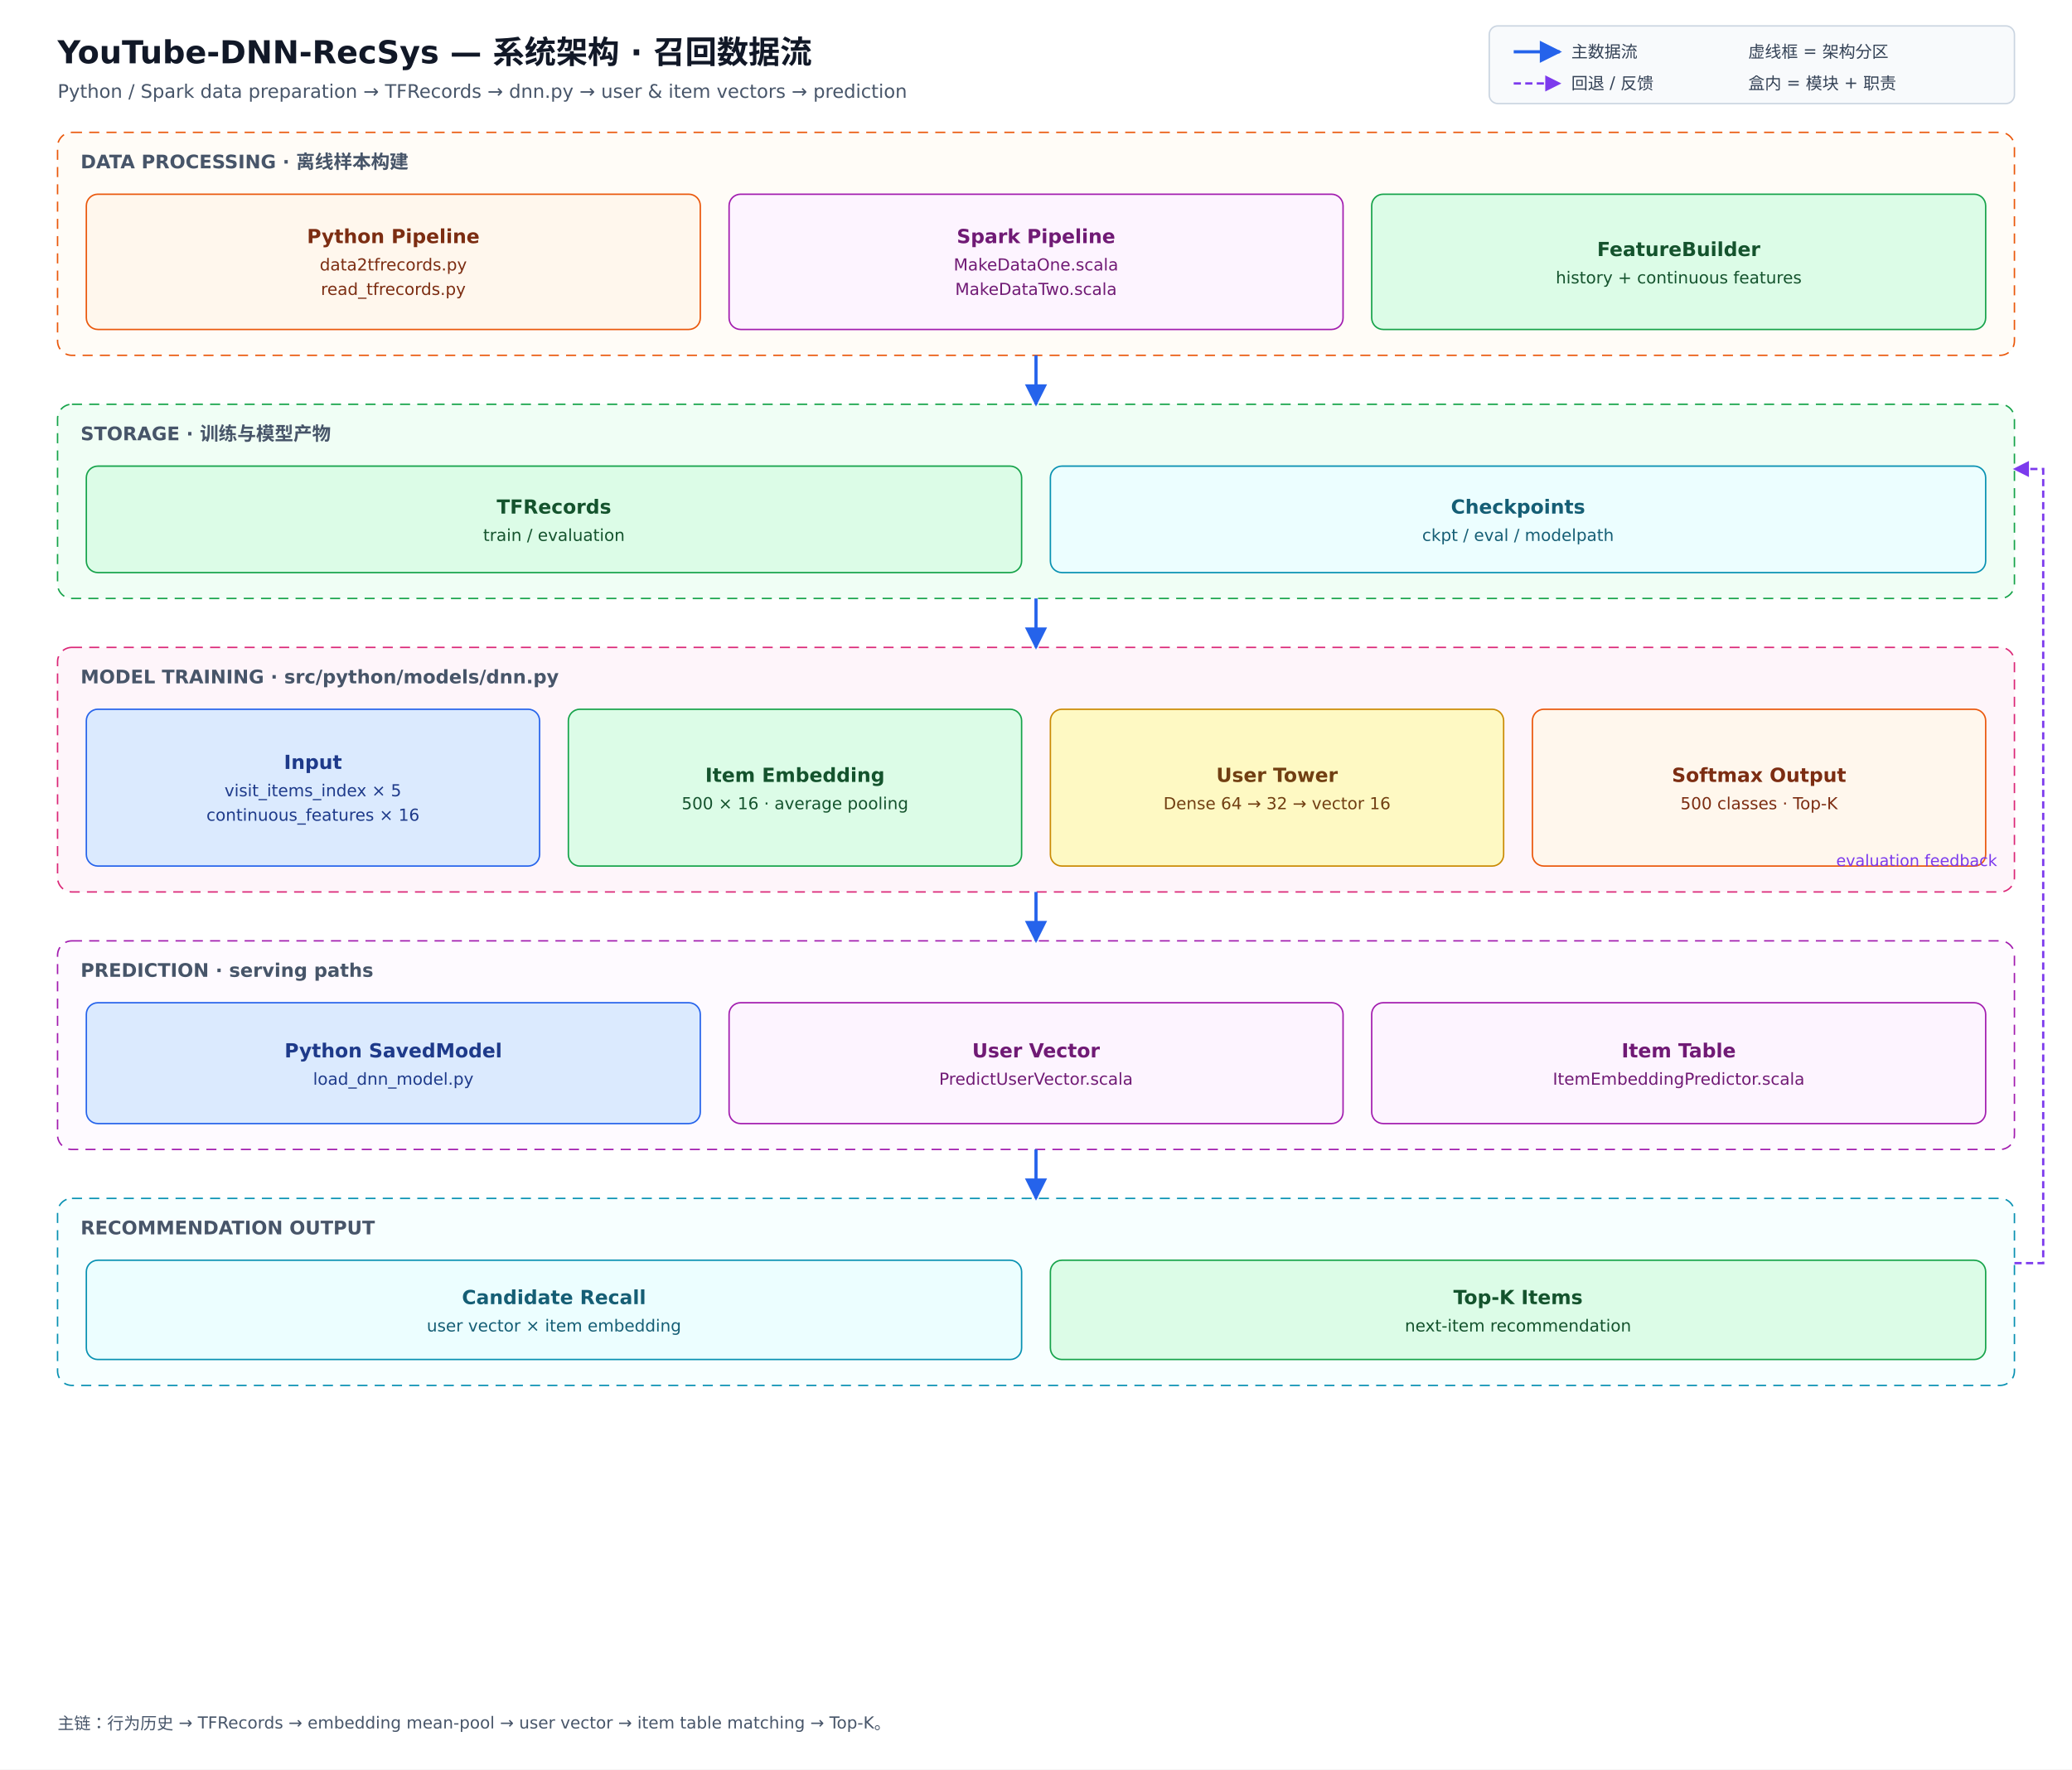
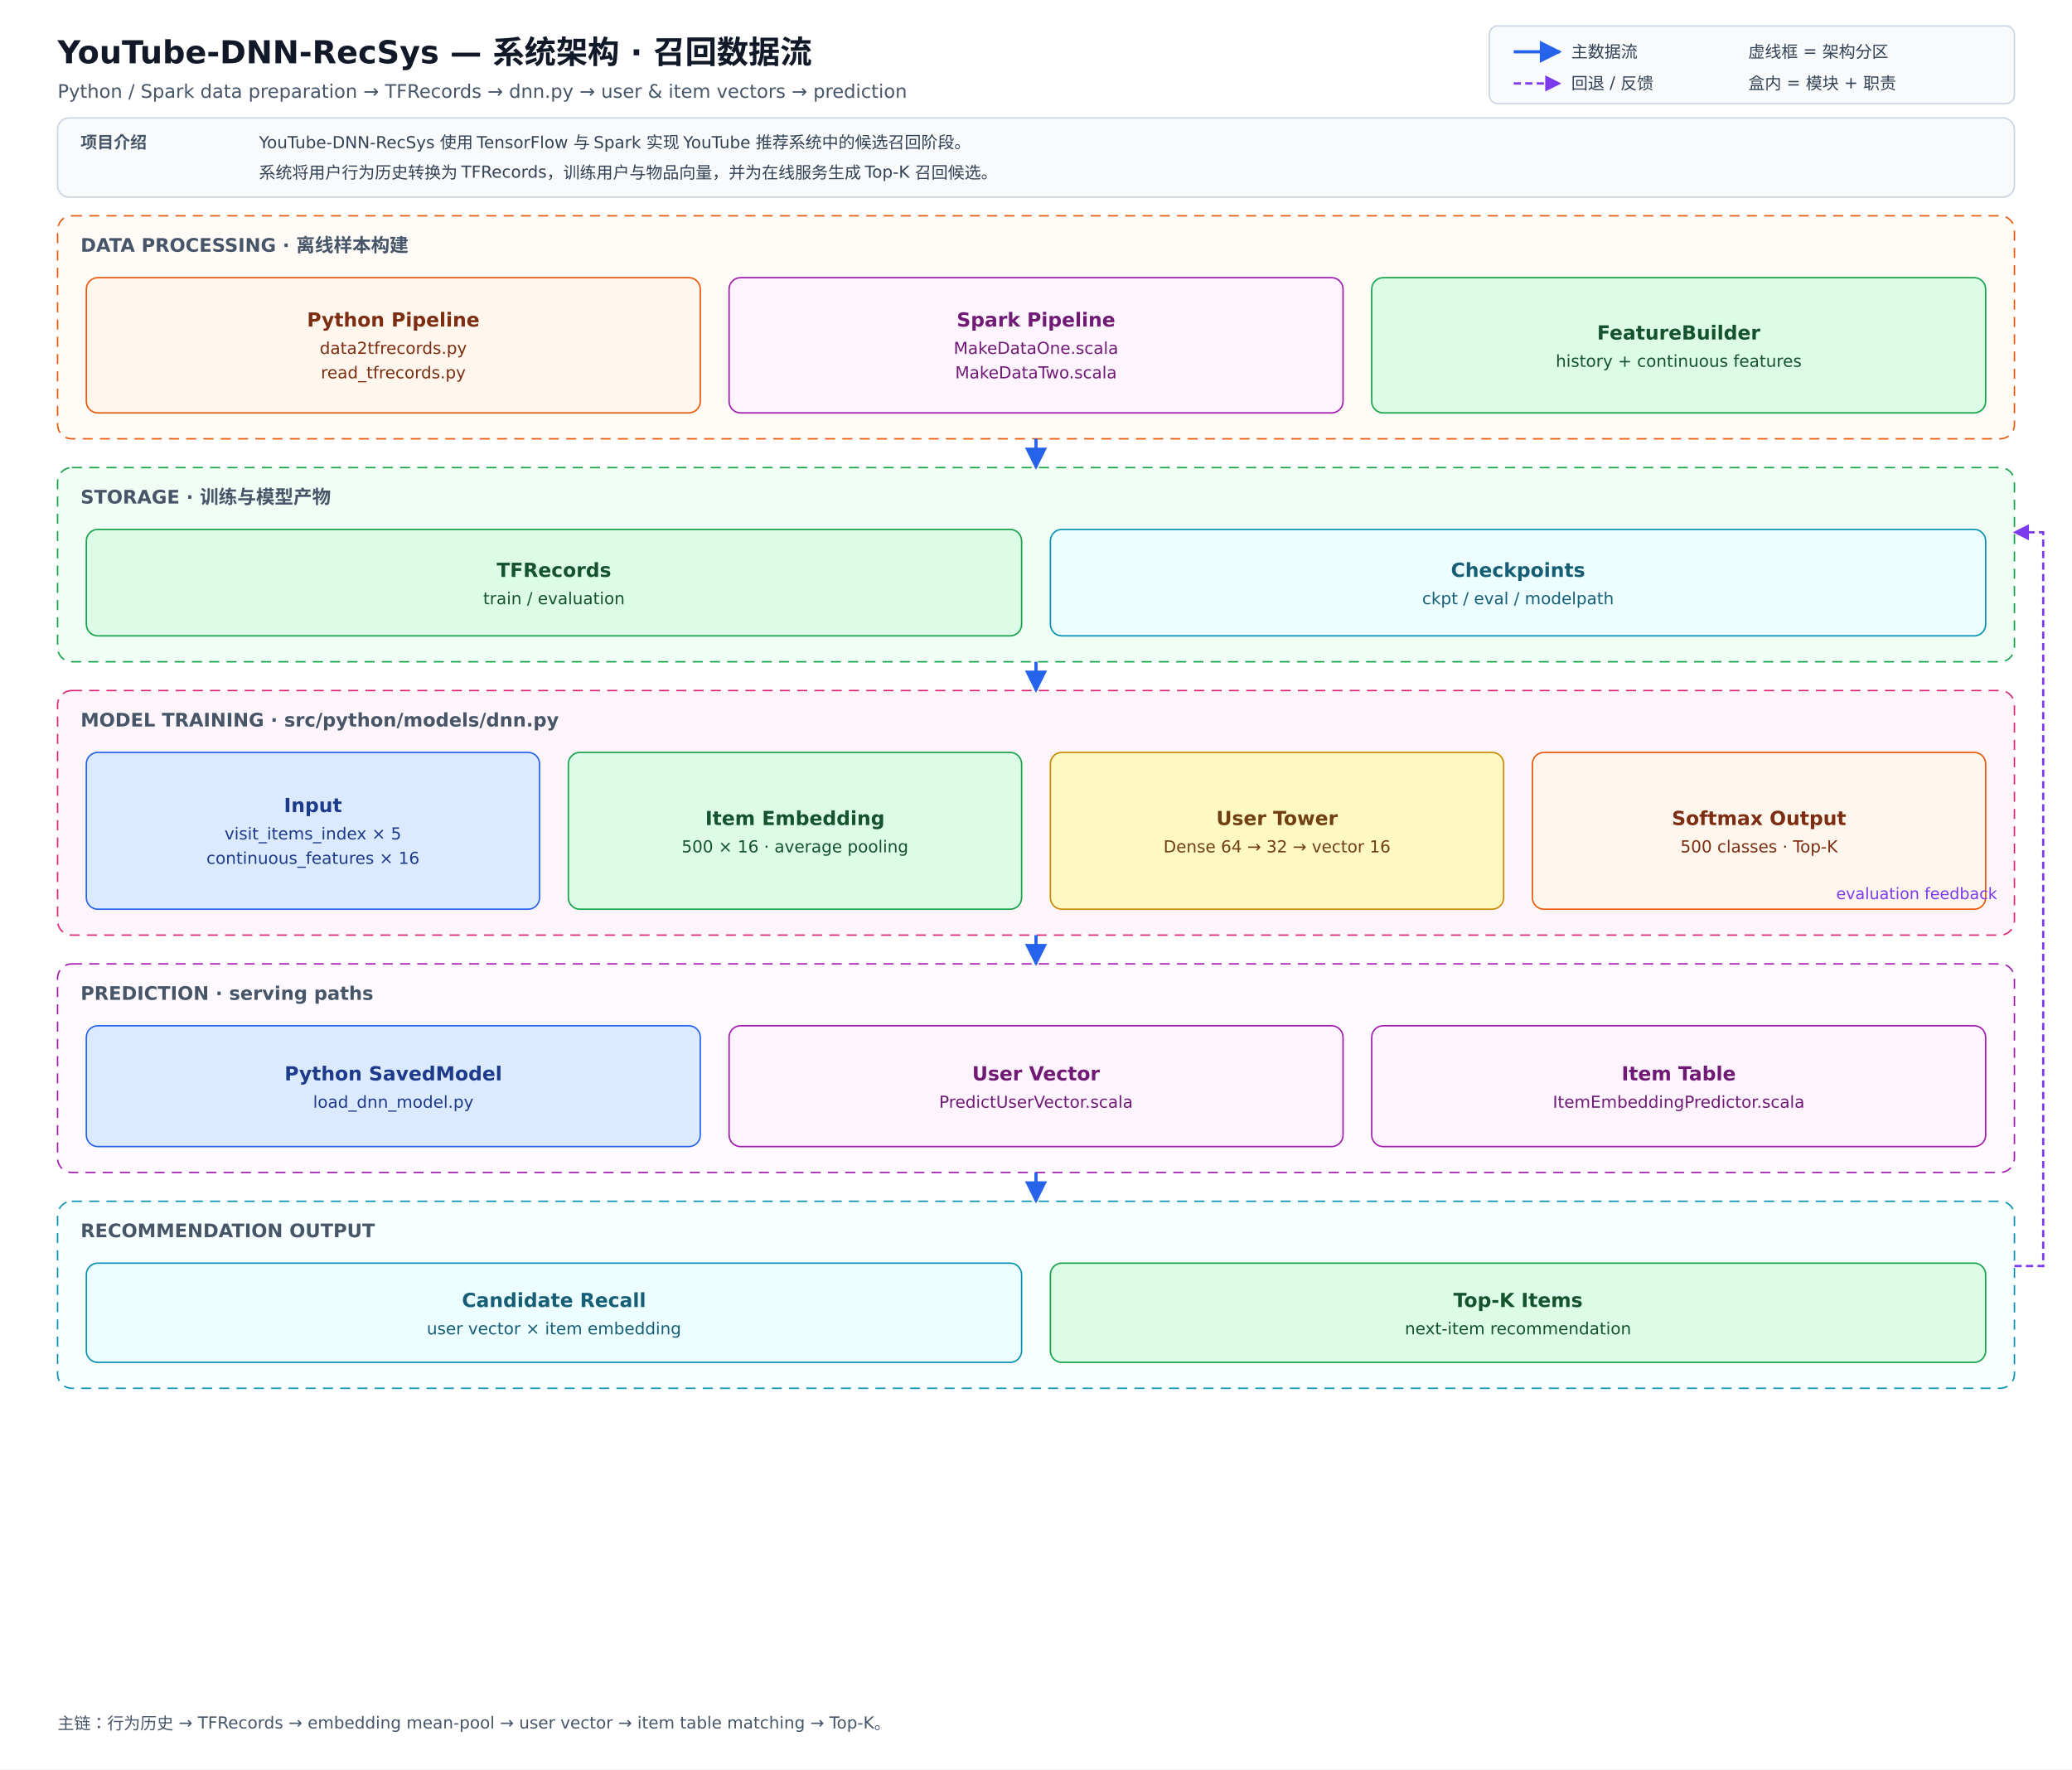
<svg xmlns="http://www.w3.org/2000/svg" viewBox="0 0 1440 1230" font-family="WenQuanYi Micro Hei, DejaVu Sans, sans-serif">
  <defs>
    <marker id="arr" viewBox="0 0 10 10" refX="9" refY="5" markerWidth="7" markerHeight="7" orient="auto">
      <path d="M0,0 L10,5 L0,10 z" fill="#2563eb" />
    </marker>
    <marker id="arrP" viewBox="0 0 10 10" refX="9" refY="5" markerWidth="7" markerHeight="7" orient="auto">
      <path d="M0,0 L10,5 L0,10 z" fill="#7c3aed" />
    </marker>
  </defs>
  <rect x="0" y="0" width="1440" height="1230" fill="#ffffff" />
  <text x="40" y="44" font-size="22" fill="#111827" font-weight="700" text-anchor="start">YouTube-DNN-RecSys — 系统架构 · 召回数据流</text>
  <text x="40" y="68" font-size="13" fill="#475569" font-weight="400" text-anchor="start">Python / Spark data preparation → TFRecords → dnn.py → user &amp; item vectors → prediction</text>
  <rect x="1035" y="18" width="365" height="54" rx="6" fill="#f8fafc" stroke="#cbd5e1" />
  <line x1="1052" y1="36" x2="1084" y2="36" stroke="#2563eb" stroke-width="2.2" marker-end="url(#arr)" />
  <text x="1092" y="40" font-size="11.5" fill="#334155" font-weight="400" text-anchor="start">主数据流</text>
  <line x1="1052" y1="58" x2="1084" y2="58" stroke="#7c3aed" stroke-width="1.6" stroke-dasharray="5,3" marker-end="url(#arrP)" />
  <text x="1092" y="62" font-size="11.5" fill="#334155" font-weight="400" text-anchor="start">回退 / 反馈</text>
  <text x="1215" y="40" font-size="11.5" fill="#334155" font-weight="400" text-anchor="start">虚线框 = 架构分区</text>
  <text x="1215" y="62" font-size="11.5" fill="#334155" font-weight="400" text-anchor="start">盒内 = 模块 + 职责</text>
-   <rect x="40" y="92" width="1360" height="155" rx="10" fill="#fff7ed" fill-opacity="0.42" stroke="#ea580c" stroke-dasharray="7,5" />
-   <text x="56" y="117" font-size="13" fill="#475569" font-weight="700" text-anchor="start">DATA PROCESSING · 离线样本构建</text>
-   <rect x="60.0" y="135" width="426.7" height="94" rx="8" fill="#fff7ed" stroke="#ea580c" />
-   <text x="273.333" y="169.0" font-size="13.5" fill="#7c2d12" font-weight="700" text-anchor="middle">Python Pipeline</text>
-   <text x="273.333" y="188.0" font-size="11.5" fill="#7c2d12" font-weight="400" text-anchor="middle">data2tfrecords.py</text>
-   <text x="273.333" y="205.0" font-size="11.5" fill="#7c2d12" font-weight="400" text-anchor="middle">read_tfrecords.py</text>
-   <rect x="506.7" y="135" width="426.7" height="94" rx="8" fill="#fdf4ff" stroke="#a21caf" />
-   <text x="720.0" y="169.0" font-size="13.5" fill="#701a75" font-weight="700" text-anchor="middle">Spark Pipeline</text>
-   <text x="720.0" y="188.0" font-size="11.5" fill="#701a75" font-weight="400" text-anchor="middle">MakeDataOne.scala</text>
-   <text x="720.0" y="205.0" font-size="11.5" fill="#701a75" font-weight="400" text-anchor="middle">MakeDataTwo.scala</text>
-   <rect x="953.3" y="135" width="426.7" height="94" rx="8" fill="#dcfce7" stroke="#16a34a" />
-   <text x="1166.667" y="178.0" font-size="13.5" fill="#14532d" font-weight="700" text-anchor="middle">FeatureBuilder</text>
-   <text x="1166.667" y="197.0" font-size="11.5" fill="#14532d" font-weight="400" text-anchor="middle">history + continuous features</text>
-   <rect x="40" y="281" width="1360" height="135" rx="10" fill="#dcfce7" fill-opacity="0.42" stroke="#16a34a" stroke-dasharray="7,5" />
-   <text x="56" y="306" font-size="13" fill="#475569" font-weight="700" text-anchor="start">STORAGE · 训练与模型产物</text>
-   <rect x="60.0" y="324" width="650.0" height="74" rx="8" fill="#dcfce7" stroke="#16a34a" />
-   <text x="385.0" y="357.0" font-size="13.5" fill="#14532d" font-weight="700" text-anchor="middle">TFRecords</text>
-   <text x="385.0" y="376.0" font-size="11.5" fill="#14532d" font-weight="400" text-anchor="middle">train / evaluation</text>
-   <rect x="730.0" y="324" width="650.0" height="74" rx="8" fill="#ecfeff" stroke="#0891b2" />
-   <text x="1055.0" y="357.0" font-size="13.5" fill="#155e75" font-weight="700" text-anchor="middle">Checkpoints</text>
-   <text x="1055.0" y="376.0" font-size="11.5" fill="#155e75" font-weight="400" text-anchor="middle">ckpt / eval / modelpath</text>
-   <rect x="40" y="450" width="1360" height="170" rx="10" fill="#fce7f3" fill-opacity="0.42" stroke="#db2777" stroke-dasharray="7,5" />
-   <text x="56" y="475" font-size="13" fill="#475569" font-weight="700" text-anchor="start">MODEL TRAINING · src/python/models/dnn.py</text>
-   <rect x="60.0" y="493" width="315.0" height="109" rx="8" fill="#dbeafe" stroke="#2563eb" />
-   <text x="217.5" y="534.5" font-size="13.5" fill="#1e3a8a" font-weight="700" text-anchor="middle">Input</text>
-   <text x="217.5" y="553.5" font-size="11.5" fill="#1e3a8a" font-weight="400" text-anchor="middle">visit_items_index × 5</text>
-   <text x="217.5" y="570.5" font-size="11.5" fill="#1e3a8a" font-weight="400" text-anchor="middle">continuous_features × 16</text>
-   <rect x="395.0" y="493" width="315.0" height="109" rx="8" fill="#dcfce7" stroke="#16a34a" />
-   <text x="552.5" y="543.5" font-size="13.5" fill="#14532d" font-weight="700" text-anchor="middle">Item Embedding</text>
-   <text x="552.5" y="562.5" font-size="11.5" fill="#14532d" font-weight="400" text-anchor="middle">500 × 16 · average pooling</text>
-   <rect x="730.0" y="493" width="315.0" height="109" rx="8" fill="#fef9c3" stroke="#ca8a04" />
-   <text x="887.5" y="543.5" font-size="13.5" fill="#713f12" font-weight="700" text-anchor="middle">User Tower</text>
-   <text x="887.5" y="562.5" font-size="11.5" fill="#713f12" font-weight="400" text-anchor="middle">Dense 64 → 32 → vector 16</text>
-   <rect x="1065.0" y="493" width="315.0" height="109" rx="8" fill="#fff7ed" stroke="#ea580c" />
-   <text x="1222.5" y="543.5" font-size="13.5" fill="#7c2d12" font-weight="700" text-anchor="middle">Softmax Output</text>
-   <text x="1222.5" y="562.5" font-size="11.5" fill="#7c2d12" font-weight="400" text-anchor="middle">500 classes · Top-K</text>
-   <rect x="40" y="654" width="1360" height="145" rx="10" fill="#fdf4ff" fill-opacity="0.42" stroke="#a21caf" stroke-dasharray="7,5" />
-   <text x="56" y="679" font-size="13" fill="#475569" font-weight="700" text-anchor="start">PREDICTION · serving paths</text>
-   <rect x="60.0" y="697" width="426.7" height="84" rx="8" fill="#dbeafe" stroke="#2563eb" />
-   <text x="273.333" y="735.0" font-size="13.5" fill="#1e3a8a" font-weight="700" text-anchor="middle">Python SavedModel</text>
-   <text x="273.333" y="754.0" font-size="11.5" fill="#1e3a8a" font-weight="400" text-anchor="middle">load_dnn_model.py</text>
-   <rect x="506.7" y="697" width="426.7" height="84" rx="8" fill="#fdf4ff" stroke="#a21caf" />
-   <text x="720.0" y="735.0" font-size="13.5" fill="#701a75" font-weight="700" text-anchor="middle">User Vector</text>
-   <text x="720.0" y="754.0" font-size="11.5" fill="#701a75" font-weight="400" text-anchor="middle">PredictUserVector.scala</text>
-   <rect x="953.3" y="697" width="426.7" height="84" rx="8" fill="#fdf4ff" stroke="#a21caf" />
-   <text x="1166.667" y="735.0" font-size="13.5" fill="#701a75" font-weight="700" text-anchor="middle">Item Table</text>
-   <text x="1166.667" y="754.0" font-size="11.5" fill="#701a75" font-weight="400" text-anchor="middle">ItemEmbeddingPredictor.scala</text>
-   <rect x="40" y="833" width="1360" height="130" rx="10" fill="#ecfeff" fill-opacity="0.42" stroke="#0891b2" stroke-dasharray="7,5" />
-   <text x="56" y="858" font-size="13" fill="#475569" font-weight="700" text-anchor="start">RECOMMENDATION OUTPUT</text>
-   <rect x="60.0" y="876" width="650.0" height="69" rx="8" fill="#ecfeff" stroke="#0891b2" />
-   <text x="385.0" y="906.5" font-size="13.5" fill="#155e75" font-weight="700" text-anchor="middle">Candidate Recall</text>
-   <text x="385.0" y="925.5" font-size="11.5" fill="#155e75" font-weight="400" text-anchor="middle">user vector × item embedding</text>
-   <rect x="730.0" y="876" width="650.0" height="69" rx="8" fill="#dcfce7" stroke="#16a34a" />
-   <text x="1055.0" y="906.5" font-size="13.5" fill="#14532d" font-weight="700" text-anchor="middle">Top-K Items</text>
-   <text x="1055.0" y="925.5" font-size="11.5" fill="#14532d" font-weight="400" text-anchor="middle">next-item recommendation</text>
-   <line x1="720" y1="247" x2="720" y2="281" stroke="#2563eb" stroke-width="2.2" marker-end="url(#arr)" />
-   <line x1="720" y1="416" x2="720" y2="450" stroke="#2563eb" stroke-width="2.2" marker-end="url(#arr)" />
-   <line x1="720" y1="620" x2="720" y2="654" stroke="#2563eb" stroke-width="2.2" marker-end="url(#arr)" />
-   <line x1="720" y1="799" x2="720" y2="833" stroke="#2563eb" stroke-width="2.2" marker-end="url(#arr)" />
-   <path d="M 1400,878 L 1420,878 L 1420,326 L 1400,326" fill="none" stroke="#7c3aed" stroke-width="1.6" stroke-dasharray="5,3" marker-end="url(#arrP)" />
-   <text x="1388" y="602.0" font-size="11" fill="#7c3aed" font-weight="400" text-anchor="end">evaluation feedback</text>
+   <rect x="40" y="82" width="1360" height="55" rx="8" fill="#f8fafc" stroke="#cbd5e1" />
+   <text x="56" y="103" font-size="11.5" fill="#475569" font-weight="700" text-anchor="start">项目介绍</text>
+   <text x="180" y="103" font-size="11.5" fill="#334155" font-weight="400" text-anchor="start">YouTube-DNN-RecSys 使用 TensorFlow 与 Spark 实现 YouTube 推荐系统中的候选召回阶段。</text>
+   <text x="180" y="124" font-size="11.5" fill="#334155" font-weight="400" text-anchor="start">系统将用户行为历史转换为 TFRecords，训练用户与物品向量，并为在线服务生成 Top-K 召回候选。</text>
+   <rect x="40" y="150" width="1360" height="155" rx="10" fill="#fff7ed" fill-opacity="0.42" stroke="#ea580c" stroke-dasharray="7,5" />
+   <text x="56" y="175" font-size="13" fill="#475569" font-weight="700" text-anchor="start">DATA PROCESSING · 离线样本构建</text>
+   <rect x="60.0" y="193" width="426.7" height="94" rx="8" fill="#fff7ed" stroke="#ea580c" />
+   <text x="273.333" y="227.0" font-size="13.5" fill="#7c2d12" font-weight="700" text-anchor="middle">Python Pipeline</text>
+   <text x="273.333" y="246.0" font-size="11.5" fill="#7c2d12" font-weight="400" text-anchor="middle">data2tfrecords.py</text>
+   <text x="273.333" y="263.0" font-size="11.5" fill="#7c2d12" font-weight="400" text-anchor="middle">read_tfrecords.py</text>
+   <rect x="506.7" y="193" width="426.7" height="94" rx="8" fill="#fdf4ff" stroke="#a21caf" />
+   <text x="720.0" y="227.0" font-size="13.5" fill="#701a75" font-weight="700" text-anchor="middle">Spark Pipeline</text>
+   <text x="720.0" y="246.0" font-size="11.5" fill="#701a75" font-weight="400" text-anchor="middle">MakeDataOne.scala</text>
+   <text x="720.0" y="263.0" font-size="11.5" fill="#701a75" font-weight="400" text-anchor="middle">MakeDataTwo.scala</text>
+   <rect x="953.3" y="193" width="426.7" height="94" rx="8" fill="#dcfce7" stroke="#16a34a" />
+   <text x="1166.667" y="236.0" font-size="13.5" fill="#14532d" font-weight="700" text-anchor="middle">FeatureBuilder</text>
+   <text x="1166.667" y="255.0" font-size="11.5" fill="#14532d" font-weight="400" text-anchor="middle">history + continuous features</text>
+   <rect x="40" y="325" width="1360" height="135" rx="10" fill="#dcfce7" fill-opacity="0.42" stroke="#16a34a" stroke-dasharray="7,5" />
+   <text x="56" y="350" font-size="13" fill="#475569" font-weight="700" text-anchor="start">STORAGE · 训练与模型产物</text>
+   <rect x="60.0" y="368" width="650.0" height="74" rx="8" fill="#dcfce7" stroke="#16a34a" />
+   <text x="385.0" y="401.0" font-size="13.5" fill="#14532d" font-weight="700" text-anchor="middle">TFRecords</text>
+   <text x="385.0" y="420.0" font-size="11.5" fill="#14532d" font-weight="400" text-anchor="middle">train / evaluation</text>
+   <rect x="730.0" y="368" width="650.0" height="74" rx="8" fill="#ecfeff" stroke="#0891b2" />
+   <text x="1055.0" y="401.0" font-size="13.5" fill="#155e75" font-weight="700" text-anchor="middle">Checkpoints</text>
+   <text x="1055.0" y="420.0" font-size="11.5" fill="#155e75" font-weight="400" text-anchor="middle">ckpt / eval / modelpath</text>
+   <rect x="40" y="480" width="1360" height="170" rx="10" fill="#fce7f3" fill-opacity="0.42" stroke="#db2777" stroke-dasharray="7,5" />
+   <text x="56" y="505" font-size="13" fill="#475569" font-weight="700" text-anchor="start">MODEL TRAINING · src/python/models/dnn.py</text>
+   <rect x="60.0" y="523" width="315.0" height="109" rx="8" fill="#dbeafe" stroke="#2563eb" />
+   <text x="217.5" y="564.5" font-size="13.5" fill="#1e3a8a" font-weight="700" text-anchor="middle">Input</text>
+   <text x="217.5" y="583.5" font-size="11.5" fill="#1e3a8a" font-weight="400" text-anchor="middle">visit_items_index × 5</text>
+   <text x="217.5" y="600.5" font-size="11.5" fill="#1e3a8a" font-weight="400" text-anchor="middle">continuous_features × 16</text>
+   <rect x="395.0" y="523" width="315.0" height="109" rx="8" fill="#dcfce7" stroke="#16a34a" />
+   <text x="552.5" y="573.5" font-size="13.5" fill="#14532d" font-weight="700" text-anchor="middle">Item Embedding</text>
+   <text x="552.5" y="592.5" font-size="11.5" fill="#14532d" font-weight="400" text-anchor="middle">500 × 16 · average pooling</text>
+   <rect x="730.0" y="523" width="315.0" height="109" rx="8" fill="#fef9c3" stroke="#ca8a04" />
+   <text x="887.5" y="573.5" font-size="13.5" fill="#713f12" font-weight="700" text-anchor="middle">User Tower</text>
+   <text x="887.5" y="592.5" font-size="11.5" fill="#713f12" font-weight="400" text-anchor="middle">Dense 64 → 32 → vector 16</text>
+   <rect x="1065.0" y="523" width="315.0" height="109" rx="8" fill="#fff7ed" stroke="#ea580c" />
+   <text x="1222.5" y="573.5" font-size="13.5" fill="#7c2d12" font-weight="700" text-anchor="middle">Softmax Output</text>
+   <text x="1222.5" y="592.5" font-size="11.5" fill="#7c2d12" font-weight="400" text-anchor="middle">500 classes · Top-K</text>
+   <rect x="40" y="670" width="1360" height="145" rx="10" fill="#fdf4ff" fill-opacity="0.42" stroke="#a21caf" stroke-dasharray="7,5" />
+   <text x="56" y="695" font-size="13" fill="#475569" font-weight="700" text-anchor="start">PREDICTION · serving paths</text>
+   <rect x="60.0" y="713" width="426.7" height="84" rx="8" fill="#dbeafe" stroke="#2563eb" />
+   <text x="273.333" y="751.0" font-size="13.5" fill="#1e3a8a" font-weight="700" text-anchor="middle">Python SavedModel</text>
+   <text x="273.333" y="770.0" font-size="11.5" fill="#1e3a8a" font-weight="400" text-anchor="middle">load_dnn_model.py</text>
+   <rect x="506.7" y="713" width="426.7" height="84" rx="8" fill="#fdf4ff" stroke="#a21caf" />
+   <text x="720.0" y="751.0" font-size="13.5" fill="#701a75" font-weight="700" text-anchor="middle">User Vector</text>
+   <text x="720.0" y="770.0" font-size="11.5" fill="#701a75" font-weight="400" text-anchor="middle">PredictUserVector.scala</text>
+   <rect x="953.3" y="713" width="426.7" height="84" rx="8" fill="#fdf4ff" stroke="#a21caf" />
+   <text x="1166.667" y="751.0" font-size="13.5" fill="#701a75" font-weight="700" text-anchor="middle">Item Table</text>
+   <text x="1166.667" y="770.0" font-size="11.5" fill="#701a75" font-weight="400" text-anchor="middle">ItemEmbeddingPredictor.scala</text>
+   <rect x="40" y="835" width="1360" height="130" rx="10" fill="#ecfeff" fill-opacity="0.42" stroke="#0891b2" stroke-dasharray="7,5" />
+   <text x="56" y="860" font-size="13" fill="#475569" font-weight="700" text-anchor="start">RECOMMENDATION OUTPUT</text>
+   <rect x="60.0" y="878" width="650.0" height="69" rx="8" fill="#ecfeff" stroke="#0891b2" />
+   <text x="385.0" y="908.5" font-size="13.5" fill="#155e75" font-weight="700" text-anchor="middle">Candidate Recall</text>
+   <text x="385.0" y="927.5" font-size="11.5" fill="#155e75" font-weight="400" text-anchor="middle">user vector × item embedding</text>
+   <rect x="730.0" y="878" width="650.0" height="69" rx="8" fill="#dcfce7" stroke="#16a34a" />
+   <text x="1055.0" y="908.5" font-size="13.5" fill="#14532d" font-weight="700" text-anchor="middle">Top-K Items</text>
+   <text x="1055.0" y="927.5" font-size="11.5" fill="#14532d" font-weight="400" text-anchor="middle">next-item recommendation</text>
+   <line x1="720" y1="305" x2="720" y2="325" stroke="#2563eb" stroke-width="2.2" marker-end="url(#arr)" />
+   <line x1="720" y1="460" x2="720" y2="480" stroke="#2563eb" stroke-width="2.2" marker-end="url(#arr)" />
+   <line x1="720" y1="650" x2="720" y2="670" stroke="#2563eb" stroke-width="2.2" marker-end="url(#arr)" />
+   <line x1="720" y1="815" x2="720" y2="835" stroke="#2563eb" stroke-width="2.2" marker-end="url(#arr)" />
+   <path d="M 1400,880 L 1420,880 L 1420,370 L 1400,370" fill="none" stroke="#7c3aed" stroke-width="1.6" stroke-dasharray="5,3" marker-end="url(#arrP)" />
+   <text x="1388" y="625.0" font-size="11" fill="#7c3aed" font-weight="400" text-anchor="end">evaluation feedback</text>
  <text x="40" y="1202" font-size="11.5" fill="#475569" font-weight="400" text-anchor="start">主链：行为历史 → TFRecords → embedding mean-pool → user vector → item table matching → Top-K。</text>
</svg>
